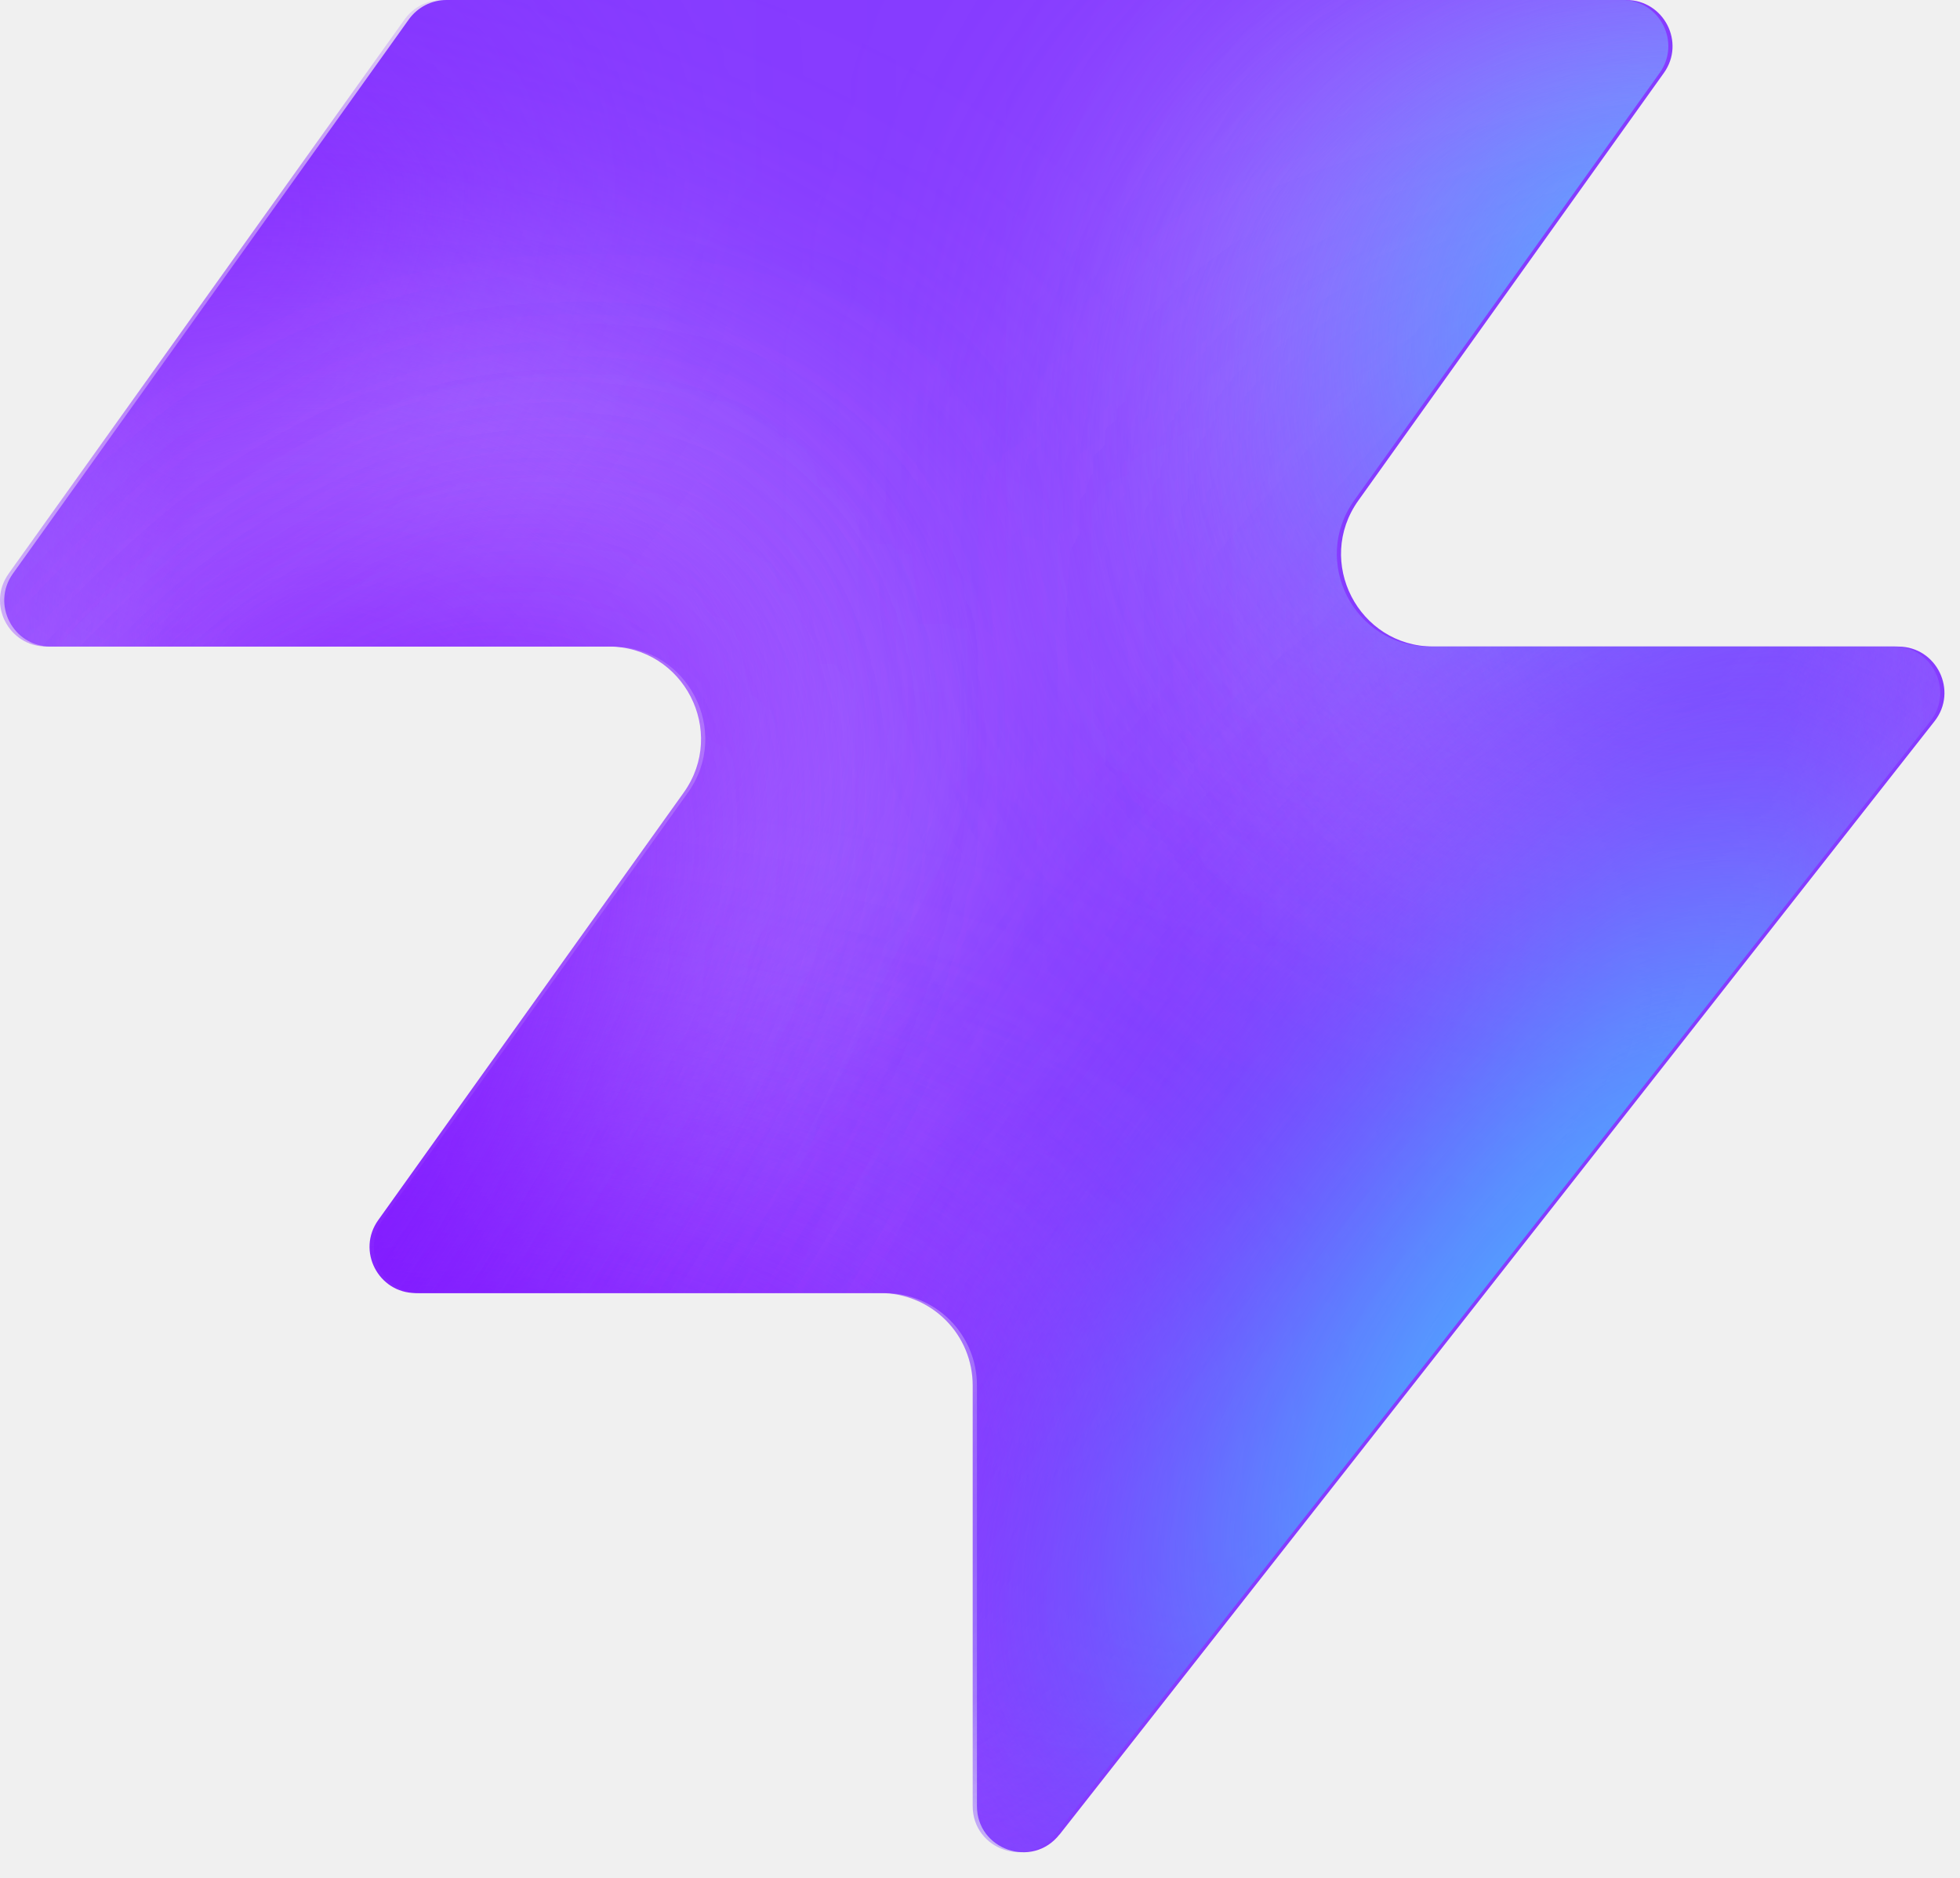
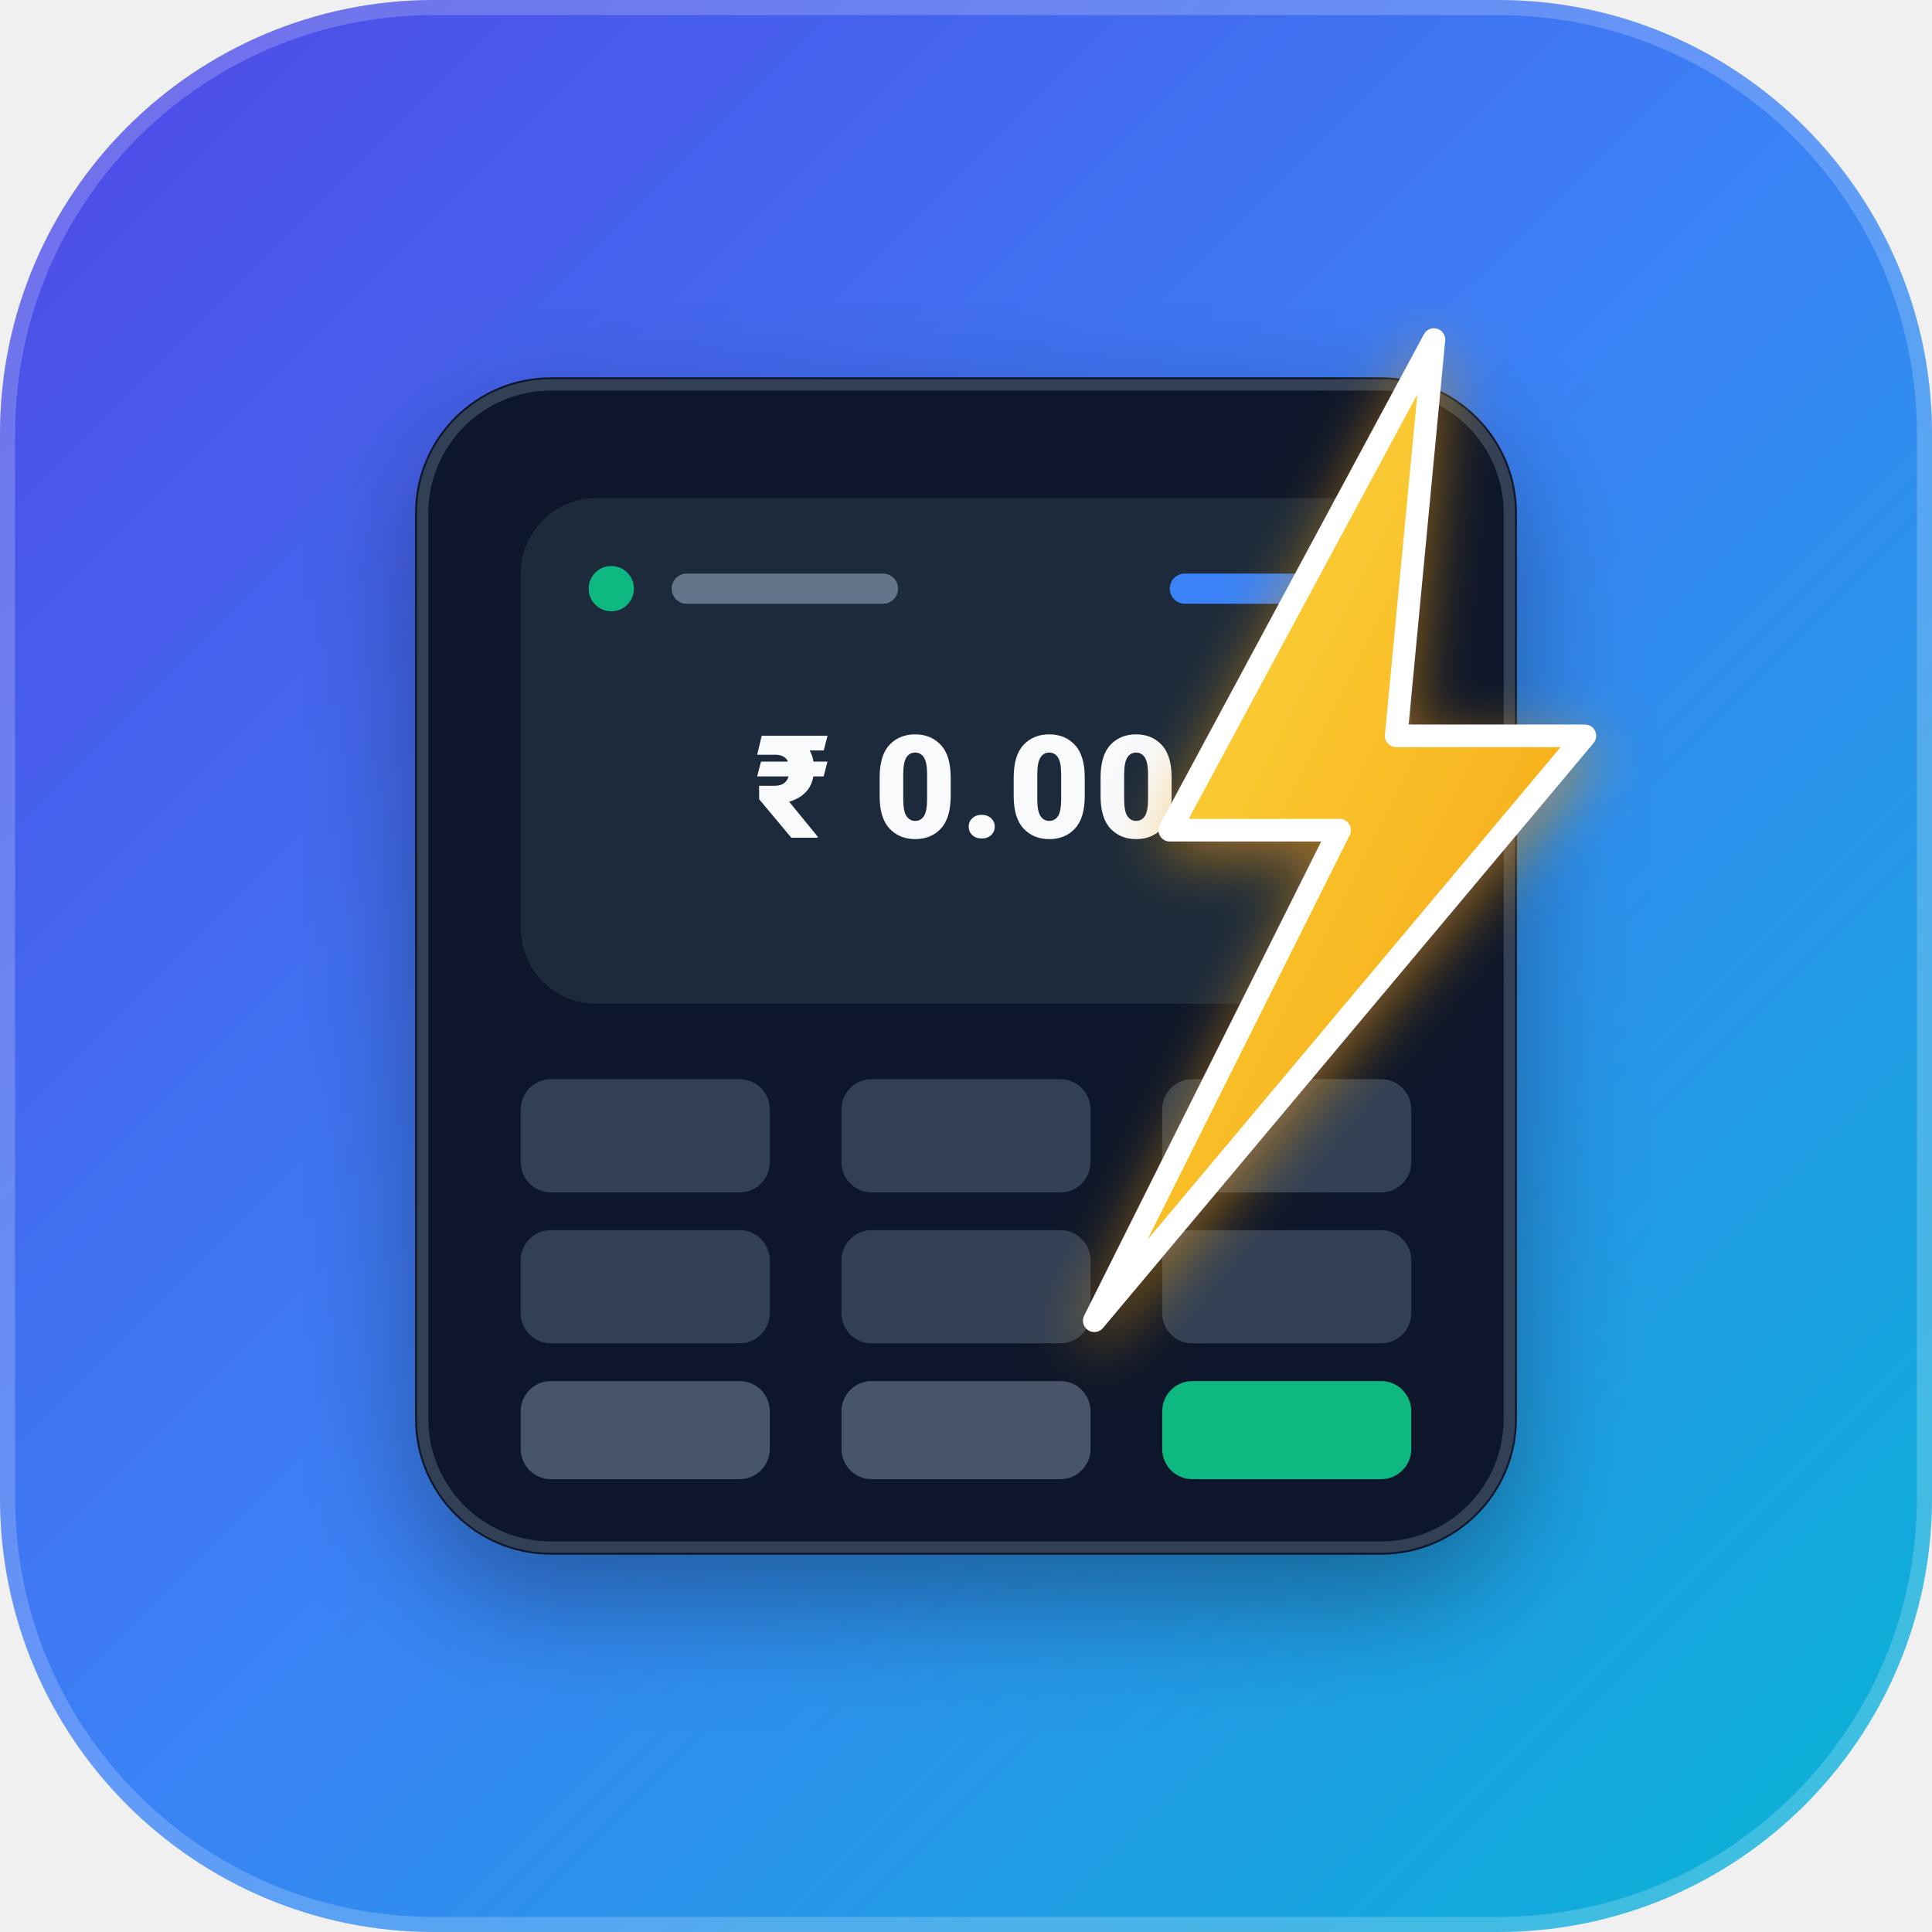
- <svg xmlns="http://www.w3.org/2000/svg" width="48" height="46" fill="none" viewBox="0 0 48 46">
-   <path fill="#863bff" d="M25.946 44.938c-.664.845-2.021.375-2.021-.698V33.937a2.26 2.26 0 0 0-2.262-2.262H10.287c-.92 0-1.456-1.04-.92-1.788l7.48-10.471c1.07-1.497 0-3.578-1.842-3.578H1.237c-.92 0-1.456-1.04-.92-1.788L10.013.474c.214-.297.556-.474.92-.474h28.894c.92 0 1.456 1.04.92 1.788l-7.48 10.471c-1.07 1.498 0 3.579 1.842 3.579h11.377c.943 0 1.473 1.088.89 1.83L25.947 44.94z" style="fill:#863bff;fill:color(display-p3 .525 .23 1);fill-opacity:1" />
-   <mask id="a" width="48" height="46" x="0" y="0" maskUnits="userSpaceOnUse" style="mask-type:alpha">
-     <path fill="#000" d="M25.842 44.938c-.664.844-2.021.375-2.021-.698V33.937a2.26 2.26 0 0 0-2.262-2.262H10.183c-.92 0-1.456-1.04-.92-1.788l7.48-10.471c1.07-1.498 0-3.579-1.842-3.579H1.133c-.92 0-1.456-1.04-.92-1.787L9.91.473c.214-.297.556-.474.92-.474h28.894c.92 0 1.456 1.04.92 1.788l-7.48 10.471c-1.07 1.498 0 3.578 1.842 3.578h11.377c.943 0 1.473 1.088.89 1.832L25.843 44.94z" style="fill:#000;fill-opacity:1" />
-   </mask>
-   <g mask="url(#a)">
-     <g filter="url(#b)">
-       <ellipse cx="5.508" cy="14.704" fill="#ede6ff" rx="5.508" ry="14.704" style="fill:#ede6ff;fill:color(display-p3 .927 .903 1);fill-opacity:1" transform="matrix(.00324 1 1 -.00324 -4.47 31.516)" />
-     </g>
-     <g filter="url(#c)">
-       <ellipse cx="10.399" cy="29.851" fill="#ede6ff" rx="10.399" ry="29.851" style="fill:#ede6ff;fill:color(display-p3 .927 .903 1);fill-opacity:1" transform="matrix(.00324 1 1 -.00324 -39.328 7.883)" />
-     </g>
-     <g filter="url(#d)">
-       <ellipse cx="5.508" cy="30.487" fill="#7e14ff" rx="5.508" ry="30.487" style="fill:#7e14ff;fill:color(display-p3 .492 .077 1);fill-opacity:1" transform="rotate(89.814 -25.913 -14.639)scale(1 -1)" />
-     </g>
-     <g filter="url(#e)">
-       <ellipse cx="5.508" cy="30.599" fill="#7e14ff" rx="5.508" ry="30.599" style="fill:#7e14ff;fill:color(display-p3 .492 .077 1);fill-opacity:1" transform="rotate(89.814 -32.644 -3.334)scale(1 -1)" />
-     </g>
-     <g filter="url(#f)">
-       <ellipse cx="5.508" cy="30.599" fill="#7e14ff" rx="5.508" ry="30.599" style="fill:#7e14ff;fill:color(display-p3 .492 .077 1);fill-opacity:1" transform="matrix(.00324 1 1 -.00324 -34.34 30.47)" />
-     </g>
-     <g filter="url(#g)">
-       <ellipse cx="14.072" cy="22.078" fill="#ede6ff" rx="14.072" ry="22.078" style="fill:#ede6ff;fill:color(display-p3 .927 .903 1);fill-opacity:1" transform="rotate(93.35 24.506 48.493)scale(-1 1)" />
-     </g>
-     <g filter="url(#h)">
-       <ellipse cx="3.47" cy="21.501" fill="#7e14ff" rx="3.47" ry="21.501" style="fill:#7e14ff;fill:color(display-p3 .492 .077 1);fill-opacity:1" transform="rotate(89.009 28.708 47.59)scale(-1 1)" />
-     </g>
-     <g filter="url(#i)">
-       <ellipse cx="3.47" cy="21.501" fill="#7e14ff" rx="3.47" ry="21.501" style="fill:#7e14ff;fill:color(display-p3 .492 .077 1);fill-opacity:1" transform="rotate(89.009 28.708 47.59)scale(-1 1)" />
-     </g>
-     <g filter="url(#j)">
-       <ellipse cx=".387" cy="8.972" fill="#7e14ff" rx="4.407" ry="29.108" style="fill:#7e14ff;fill:color(display-p3 .492 .077 1);fill-opacity:1" transform="rotate(39.51 .387 8.972)" />
-     </g>
-     <g filter="url(#k)">
-       <ellipse cx="47.523" cy="-6.092" fill="#7e14ff" rx="4.407" ry="29.108" style="fill:#7e14ff;fill:color(display-p3 .492 .077 1);fill-opacity:1" transform="rotate(37.892 47.523 -6.092)" />
-     </g>
-     <g filter="url(#l)">
-       <ellipse cx="41.412" cy="6.333" fill="#47bfff" rx="5.971" ry="9.665" style="fill:#47bfff;fill:color(display-p3 .28 .748 1);fill-opacity:1" transform="rotate(37.892 41.412 6.333)" />
-     </g>
-     <g filter="url(#m)">
-       <ellipse cx="-1.879" cy="38.332" fill="#7e14ff" rx="4.407" ry="29.108" style="fill:#7e14ff;fill:color(display-p3 .492 .077 1);fill-opacity:1" transform="rotate(37.892 -1.88 38.332)" />
-     </g>
-     <g filter="url(#n)">
-       <ellipse cx="-1.879" cy="38.332" fill="#7e14ff" rx="4.407" ry="29.108" style="fill:#7e14ff;fill:color(display-p3 .492 .077 1);fill-opacity:1" transform="rotate(37.892 -1.88 38.332)" />
-     </g>
-     <g filter="url(#o)">
-       <ellipse cx="35.651" cy="29.907" fill="#7e14ff" rx="4.407" ry="29.108" style="fill:#7e14ff;fill:color(display-p3 .492 .077 1);fill-opacity:1" transform="rotate(37.892 35.651 29.907)" />
-     </g>
-     <g filter="url(#p)">
-       <ellipse cx="38.418" cy="32.4" fill="#47bfff" rx="5.971" ry="15.297" style="fill:#47bfff;fill:color(display-p3 .28 .748 1);fill-opacity:1" transform="rotate(37.892 38.418 32.4)" />
-     </g>
-   </g>
+ <svg xmlns="http://www.w3.org/2000/svg" viewBox="0 0 512 512" width="512" height="512">
  <defs>
-     <filter id="b" width="60.045" height="41.654" x="-19.77" y="16.149" color-interpolation-filters="sRGB" filterUnits="userSpaceOnUse">
-       <feFlood flood-opacity="0" result="BackgroundImageFix" />
-       <feBlend in="SourceGraphic" in2="BackgroundImageFix" result="shape" />
-       <feGaussianBlur result="effect1_foregroundBlur_2002_17158" stdDeviation="7.659" />
+     <linearGradient id="bgGrad" x1="0%" y1="0%" x2="100%" y2="100%">
+       <stop offset="0%" stop-color="#4F46E5" />
+       <stop offset="50%" stop-color="#3B82F6" />
+       <stop offset="100%" stop-color="#06B6D4" />
+     </linearGradient>
+     <linearGradient id="boltGrad" x1="0%" y1="0%" x2="100%" y2="100%">
+       <stop offset="0%" stop-color="#FDE047" />
+       <stop offset="100%" stop-color="#F59E0B" />
+     </linearGradient>
+     <filter id="dropShadow" x="-10%" y="-10%" width="130%" height="130%">
+       <feDropShadow dx="0" dy="12" stdDeviation="16" flood-color="#000000" flood-opacity="0.35" />
    </filter>
-     <filter id="c" width="90.34" height="51.437" x="-54.613" y="-7.533" color-interpolation-filters="sRGB" filterUnits="userSpaceOnUse">
-       <feFlood flood-opacity="0" result="BackgroundImageFix" />
-       <feBlend in="SourceGraphic" in2="BackgroundImageFix" result="shape" />
-       <feGaussianBlur result="effect1_foregroundBlur_2002_17158" stdDeviation="7.659" />
-     </filter>
-     <filter id="d" width="79.355" height="29.4" x="-49.64" y="2.03" color-interpolation-filters="sRGB" filterUnits="userSpaceOnUse">
-       <feFlood flood-opacity="0" result="BackgroundImageFix" />
-       <feBlend in="SourceGraphic" in2="BackgroundImageFix" result="shape" />
-       <feGaussianBlur result="effect1_foregroundBlur_2002_17158" stdDeviation="4.596" />
-     </filter>
-     <filter id="e" width="79.579" height="29.4" x="-45.045" y="20.029" color-interpolation-filters="sRGB" filterUnits="userSpaceOnUse">
-       <feFlood flood-opacity="0" result="BackgroundImageFix" />
-       <feBlend in="SourceGraphic" in2="BackgroundImageFix" result="shape" />
-       <feGaussianBlur result="effect1_foregroundBlur_2002_17158" stdDeviation="4.596" />
-     </filter>
-     <filter id="f" width="79.579" height="29.4" x="-43.513" y="21.178" color-interpolation-filters="sRGB" filterUnits="userSpaceOnUse">
-       <feFlood flood-opacity="0" result="BackgroundImageFix" />
-       <feBlend in="SourceGraphic" in2="BackgroundImageFix" result="shape" />
-       <feGaussianBlur result="effect1_foregroundBlur_2002_17158" stdDeviation="4.596" />
-     </filter>
-     <filter id="g" width="74.749" height="58.852" x="15.756" y="-17.901" color-interpolation-filters="sRGB" filterUnits="userSpaceOnUse">
-       <feFlood flood-opacity="0" result="BackgroundImageFix" />
-       <feBlend in="SourceGraphic" in2="BackgroundImageFix" result="shape" />
-       <feGaussianBlur result="effect1_foregroundBlur_2002_17158" stdDeviation="7.659" />
-     </filter>
-     <filter id="h" width="61.377" height="25.362" x="23.548" y="2.284" color-interpolation-filters="sRGB" filterUnits="userSpaceOnUse">
-       <feFlood flood-opacity="0" result="BackgroundImageFix" />
-       <feBlend in="SourceGraphic" in2="BackgroundImageFix" result="shape" />
-       <feGaussianBlur result="effect1_foregroundBlur_2002_17158" stdDeviation="4.596" />
-     </filter>
-     <filter id="i" width="61.377" height="25.362" x="23.548" y="2.284" color-interpolation-filters="sRGB" filterUnits="userSpaceOnUse">
-       <feFlood flood-opacity="0" result="BackgroundImageFix" />
-       <feBlend in="SourceGraphic" in2="BackgroundImageFix" result="shape" />
-       <feGaussianBlur result="effect1_foregroundBlur_2002_17158" stdDeviation="4.596" />
-     </filter>
-     <filter id="j" width="56.045" height="63.649" x="-27.636" y="-22.853" color-interpolation-filters="sRGB" filterUnits="userSpaceOnUse">
-       <feFlood flood-opacity="0" result="BackgroundImageFix" />
-       <feBlend in="SourceGraphic" in2="BackgroundImageFix" result="shape" />
-       <feGaussianBlur result="effect1_foregroundBlur_2002_17158" stdDeviation="4.596" />
-     </filter>
-     <filter id="k" width="54.814" height="64.646" x="20.116" y="-38.415" color-interpolation-filters="sRGB" filterUnits="userSpaceOnUse">
-       <feFlood flood-opacity="0" result="BackgroundImageFix" />
-       <feBlend in="SourceGraphic" in2="BackgroundImageFix" result="shape" />
-       <feGaussianBlur result="effect1_foregroundBlur_2002_17158" stdDeviation="4.596" />
-     </filter>
-     <filter id="l" width="33.541" height="35.313" x="24.641" y="-11.323" color-interpolation-filters="sRGB" filterUnits="userSpaceOnUse">
-       <feFlood flood-opacity="0" result="BackgroundImageFix" />
-       <feBlend in="SourceGraphic" in2="BackgroundImageFix" result="shape" />
-       <feGaussianBlur result="effect1_foregroundBlur_2002_17158" stdDeviation="4.596" />
-     </filter>
-     <filter id="m" width="54.814" height="64.646" x="-29.286" y="6.009" color-interpolation-filters="sRGB" filterUnits="userSpaceOnUse">
-       <feFlood flood-opacity="0" result="BackgroundImageFix" />
-       <feBlend in="SourceGraphic" in2="BackgroundImageFix" result="shape" />
-       <feGaussianBlur result="effect1_foregroundBlur_2002_17158" stdDeviation="4.596" />
-     </filter>
-     <filter id="n" width="54.814" height="64.646" x="-29.286" y="6.009" color-interpolation-filters="sRGB" filterUnits="userSpaceOnUse">
-       <feFlood flood-opacity="0" result="BackgroundImageFix" />
-       <feBlend in="SourceGraphic" in2="BackgroundImageFix" result="shape" />
-       <feGaussianBlur result="effect1_foregroundBlur_2002_17158" stdDeviation="4.596" />
-     </filter>
-     <filter id="o" width="54.814" height="64.646" x="8.244" y="-2.416" color-interpolation-filters="sRGB" filterUnits="userSpaceOnUse">
-       <feFlood flood-opacity="0" result="BackgroundImageFix" />
-       <feBlend in="SourceGraphic" in2="BackgroundImageFix" result="shape" />
-       <feGaussianBlur result="effect1_foregroundBlur_2002_17158" stdDeviation="4.596" />
-     </filter>
-     <filter id="p" width="39.409" height="43.623" x="18.713" y="10.588" color-interpolation-filters="sRGB" filterUnits="userSpaceOnUse">
-       <feFlood flood-opacity="0" result="BackgroundImageFix" />
-       <feBlend in="SourceGraphic" in2="BackgroundImageFix" result="shape" />
-       <feGaussianBlur result="effect1_foregroundBlur_2002_17158" stdDeviation="4.596" />
+     <filter id="boltGlow" x="-20%" y="-20%" width="140%" height="140%">
+       <feDropShadow dx="0" dy="4" stdDeviation="8" flood-color="#F59E0B" flood-opacity="0.6" />
    </filter>
  </defs>
+   <rect width="512" height="512" rx="115" fill="url(#bgGrad)" />
+   <rect width="508" height="508" x="2" y="2" rx="113" fill="none" stroke="#ffffff" stroke-opacity="0.2" stroke-width="4" />
+   <g filter="url(#dropShadow)">
+     <rect x="110" y="100" width="292" height="312" rx="36" fill="#0F172A" />
+     <rect x="112" y="102" width="288" height="308" rx="34" fill="none" stroke="#334155" stroke-width="3" />
+     <rect x="138" y="132" width="236" height="134" rx="20" fill="#1E293B" />
+     <circle cx="162" cy="156" r="6" fill="#10B981" />
+     <rect x="178" y="152" width="60" height="8" rx="4" fill="#64748B" />
+     <rect x="310" y="152" width="44" height="8" rx="4" fill="#3B82F6" />
+     <text x="256" y="222" font-family="-apple-system, BlinkMacSystemFont, 'Segoe UI', Roboto, sans-serif" font-weight="900" font-size="38" fill="#F8FAFC" text-anchor="middle" letter-spacing="1">₹ 0.00</text>
+     <rect x="138" y="286" width="66" height="30" rx="8" fill="#334155" />
+     <rect x="223" y="286" width="66" height="30" rx="8" fill="#334155" />
+     <rect x="308" y="286" width="66" height="30" rx="8" fill="#334155" />
+     <rect x="138" y="326" width="66" height="30" rx="8" fill="#334155" />
+     <rect x="223" y="326" width="66" height="30" rx="8" fill="#334155" />
+     <rect x="308" y="326" width="66" height="30" rx="8" fill="#334155" />
+     <rect x="138" y="366" width="66" height="26" rx="8" fill="#475569" />
+     <rect x="223" y="366" width="66" height="26" rx="8" fill="#475569" />
+     <rect x="308" y="366" width="66" height="26" rx="8" fill="#10B981" />
+   </g>
+   <g filter="url(#boltGlow)">
+     <path d="M380 90 L310 220 L355 220 L290 350 L420 195 L370 195 Z" fill="url(#boltGrad)" stroke="#FFFFFF" stroke-width="6" stroke-linejoin="round" stroke-linecap="round" />
+   </g>
</svg>
